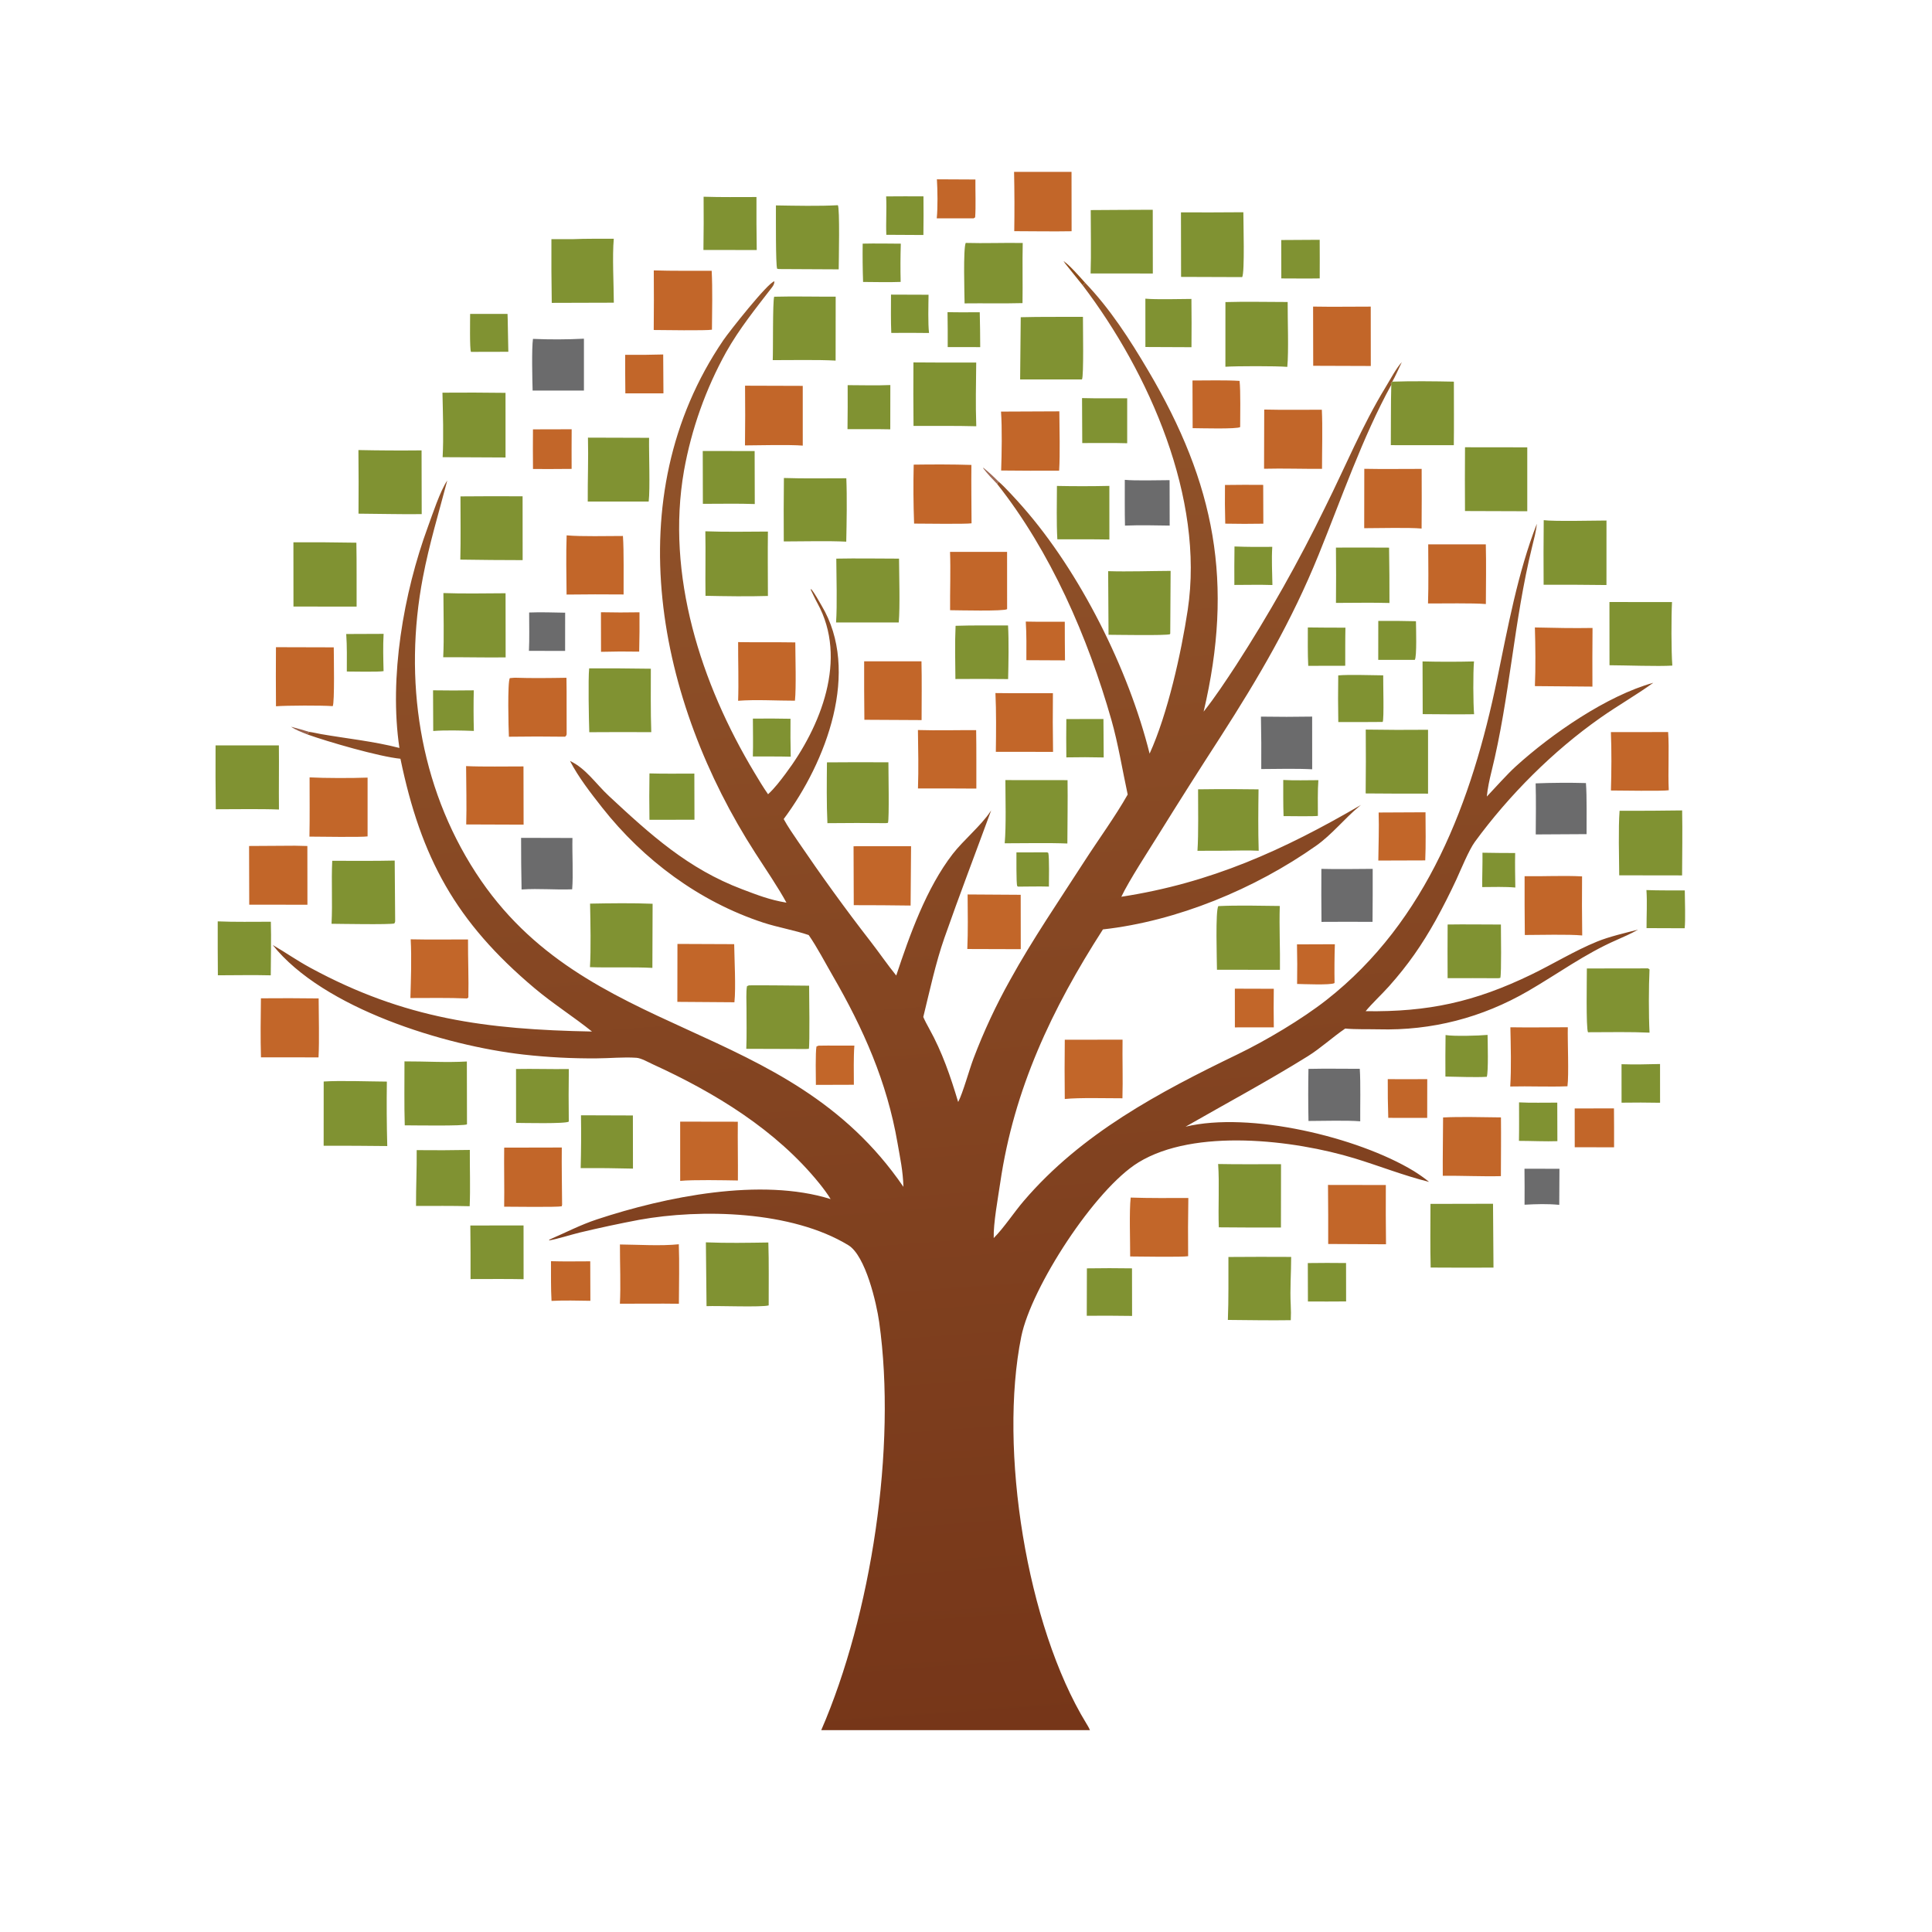
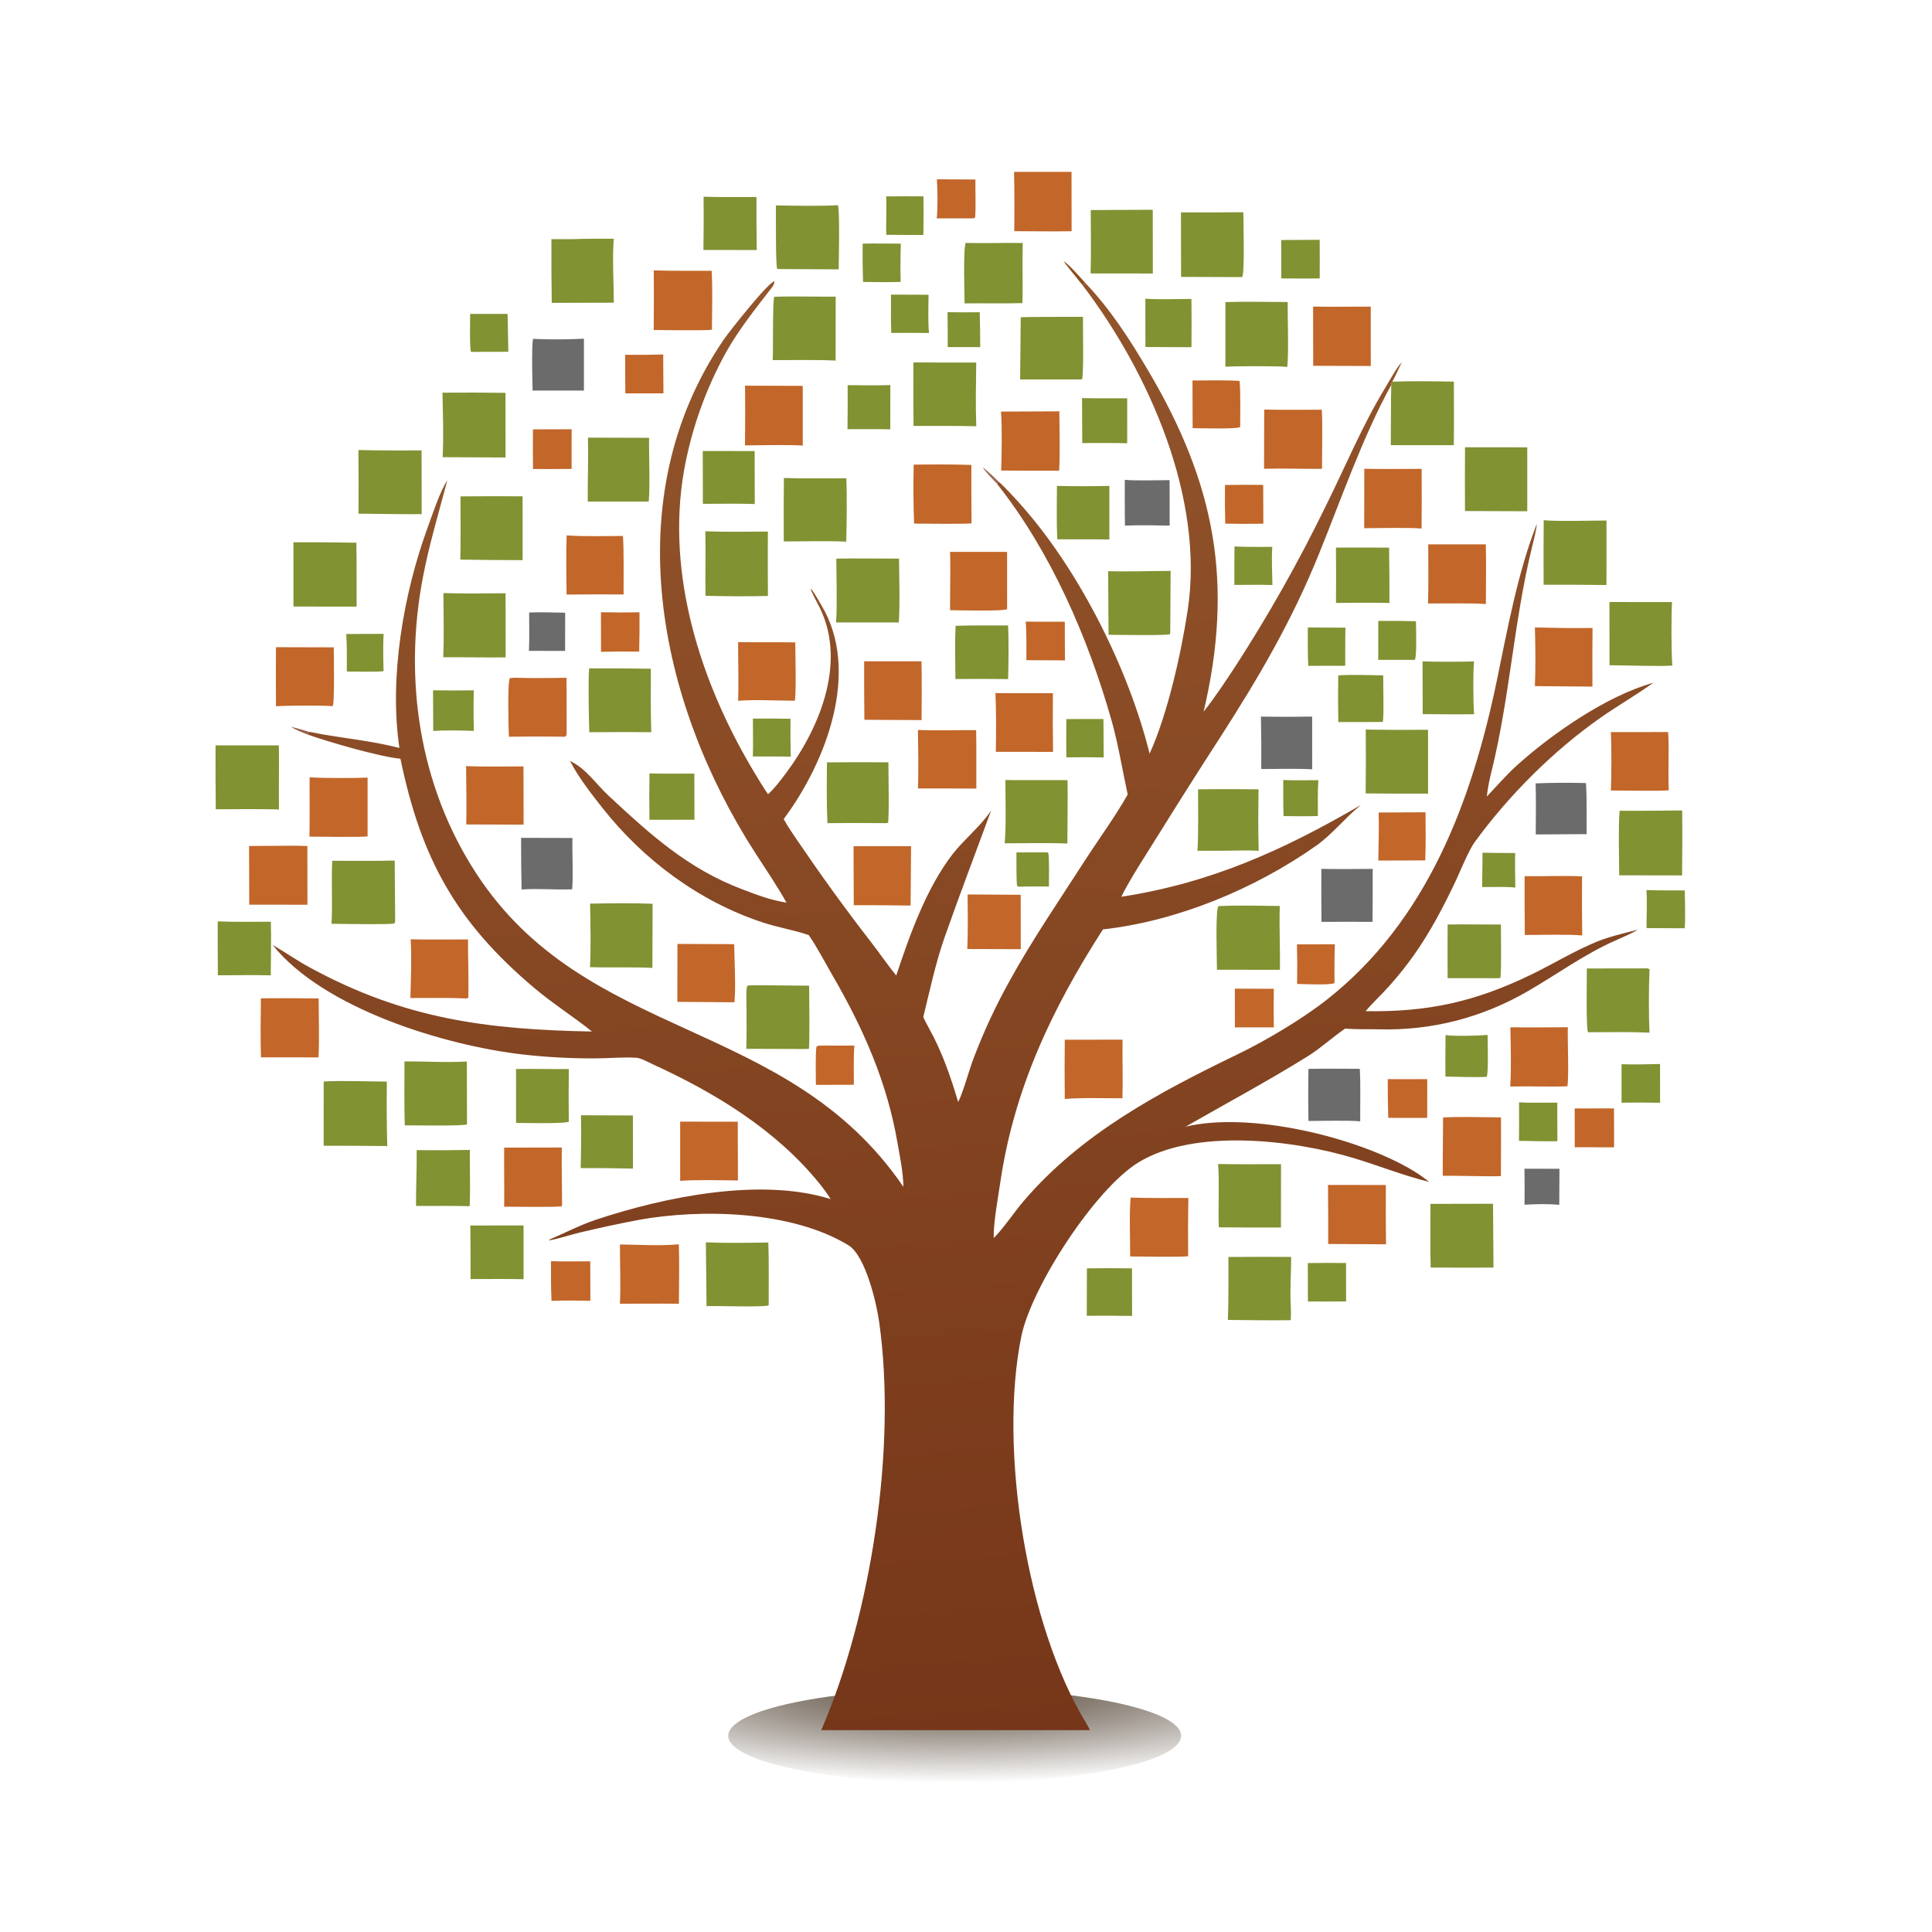
<svg xmlns="http://www.w3.org/2000/svg" width="1024" height="1024" viewBox="0 0 1024 1024">
  <defs>
    <linearGradient id="gradient_0" gradientUnits="userSpaceOnUse" x1="545.523" y1="917.144" x2="488.454" y2="145.972">
      <stop offset="0" stop-color="#763619" />
      <stop offset="1" stop-color="#93552B" />
    </linearGradient>
+     <radialGradient id="ground_gradient" cx="50%" cy="0%" r="100%" fx="50%" fy="0%">
+       <stop offset="0%" stop-color="#5a4a3a" />
+       <stop offset="40%" stop-color="#4a3a2a" stop-opacity="0.6" />
+       <stop offset="100%" stop-color="#3a2a1a" stop-opacity="0" />
+     </radialGradient>
  </defs>
+   <ellipse cx="506" cy="920" rx="120" ry="25" fill="url(#ground_gradient)" />
  <path fill="url(#gradient_0)" d="M416.833 478.426C412.607 470.601 405.28 459.802 400.338 452.136C348.602 371.889 326.429 263.936 383.411 180.266C386.424 175.842 407.09 149.63 410.452 149.092C410.438 150.321 409.953 151.291 409.209 152.255C400.544 163.489 391.885 174.186 384.882 186.608C374.045 206.171 366.5 227.383 362.548 249.395C352.832 304.753 371.538 362.417 399.876 409.531C402.231 413.447 404.459 417.218 407.091 420.965C410.611 417.736 413.553 413.828 416.438 409.98C435.031 385.176 449.527 349.217 433.255 319.715C431.965 317.376 430.823 314.787 429.63 312.387L430.011 312.315C432.138 314.922 433.697 318.038 435.423 320.923C456.278 355.784 437.895 403.911 415.373 434.112C417.579 438.179 420.364 442.157 422.968 445.984C435.236 464.016 447.937 481.653 461.32 498.875C465.97 504.86 470.243 511.161 475.024 517.051C482.192 495.454 490.98 470.749 504.936 452.659C510.546 445.387 519.933 437.666 524.915 430.154L525.357 429.477C517.117 451.978 508.465 474.53 500.546 497.126C495.899 510.383 492.724 525.335 489.36 539.024C490.139 540.885 491.467 543.348 492.464 545.144C499.421 557.681 503.74 570.403 507.85 584.084C510.41 579.182 513.603 567.309 515.969 561.046C521.402 546.707 527.892 532.791 535.384 519.412C546.901 498.451 561.816 476.599 574.824 456.401C582.047 445.184 591.191 432.664 597.699 421.114C594.933 408.304 592.619 394.023 589.062 381.554C576.559 337.732 556.874 292.337 528.495 256.499L529.246 255.24C532.505 257.981 539.024 265.199 541.931 268.499C572.488 303.186 598.203 354.863 609.317 399.438C618.892 378.439 626.083 346.049 629.525 323.249C638.456 264.099 609.048 197.525 573.822 151.201L575.094 149.815C588.474 163.796 598.753 179.818 608.568 196.425C644.13 256.603 654.002 308.914 637.949 377.183C644.172 369.34 649.674 360.917 655.179 352.557C672.608 325.573 688.393 297.562 702.45 268.678C713.05 247.428 721.947 225.613 734.388 205.224C736.687 201.456 740.084 195.032 742.985 191.948C741.608 194.812 739.458 199.677 737.946 202.285L737.19 203.341L737.41 203.969C722.196 231.648 710.793 264.749 698.879 294.073C684.526 329.401 667.313 358.756 646.83 390.653C635.803 407.686 624.936 424.821 614.23 442.057C608.671 451.036 598.543 466.464 594.326 475.3C641.835 468.008 680.256 450.589 721.353 426.627L720.6 427.242C712.582 433.847 706.071 442.26 697.576 448.254C665.155 471.13 623.941 488.212 584.579 492.606C557.511 534.684 537.416 577.187 530.141 626.912C529.009 634.65 526.442 648.47 526.691 656.203C532.141 650.729 537.469 642.521 542.599 636.54C573.233 600.729 614.255 578.965 655.967 558.801C670.921 551.572 690.077 540.189 703.049 530.018C756.49 488.114 780.201 424.445 793.508 359.982C799.083 332.979 804.463 303.404 814.553 277.622C814.201 281.508 813.01 285.909 812.063 289.756C802.388 329.027 800.248 369.726 790.514 408.959C789.429 413.335 788.49 417.704 788.041 422.195C792.684 417.326 798.672 410.496 803.452 406.158C822.449 388.921 851.674 368.738 876.284 361.887C867.223 368.434 857.678 373.828 848.286 380.422C823.133 398.079 799.828 421.43 781.707 446.202C778.561 450.503 774.346 460.816 771.977 465.995C768.564 473.354 764.896 480.593 760.98 487.697C753.584 500.921 746.322 511.392 736.243 522.707C732.649 526.742 726.966 532.083 723.814 535.951C756.905 536.42 781.515 531.108 811.596 516.553C823.204 510.937 834.578 503.915 846.473 499.061C852.939 496.422 861.328 494.484 868.193 492.732C864.636 494.778 860.457 496.631 856.669 498.284C840.087 505.519 825.506 516.248 809.874 525.303C785.508 539.419 758.845 546.314 730.729 545.565C725.049 545.44 718.729 545.666 712.984 545.158C706.241 549.748 699.983 555.583 693.131 559.846C672.011 572.984 649.979 584.791 628.381 597.164C662.375 588.992 719.475 602.589 749.272 620.638C752.116 622.395 754.847 624.327 757.45 626.424C744.133 623.149 730.716 617.826 717.953 613.946C685.624 604.119 633.13 597.883 603.387 616.11C580.3 630.258 546.596 682.284 541.301 708.406C529.209 768.066 544.177 861.727 575.688 913.311C576.34 914.376 577.01 915.431 577.698 917L435.284 917C461.773 855.91 475.378 767.219 465.98 700.71C464.605 690.863 458.799 665.565 449.659 659.993C419.58 641.657 371.6 640.593 338.738 646.537C328.162 648.543 317.633 650.798 307.163 653.301C302.424 654.473 295.403 656.721 290.953 657.451L291.283 656.978C299.786 653.315 307.538 649.223 316.482 646.269C352.765 634.284 403.311 623.966 440.248 635.54C438.604 632.802 436.331 629.786 434.347 627.327C411.389 598.868 378.852 579.093 345.95 564.074C343.658 563.028 339.86 560.824 337.339 560.65C330.365 560.168 323.28 560.926 316.229 560.953C303.275 561.06 290.327 560.387 277.455 558.939C235.834 554.23 171.387 534.571 144.524 500.852C151.453 504.868 157.103 508.93 164.554 512.975C214.509 540.089 257.817 545.671 313.762 546.729C304.096 538.937 293.264 532.138 283.26 523.716C241.62 488.661 223.14 454.807 212.242 402.157C200.873 401.04 173.626 393.1 162.889 389.258L163.837 387.903C165.802 388.142 168.144 388.736 170.151 389.084C184.013 391.489 198.052 392.898 211.695 396.429C206.136 359.003 213.899 314.351 226.765 279.327C229.178 272.757 233.255 260.234 237.059 254.685C232.471 272.169 227.537 288.227 224.119 306.141C213.852 359.95 222.127 416.256 252.198 462.592C310.752 552.819 416.875 538.42 478.839 629.061C478.553 620.296 477.146 614.174 475.686 605.71C470.126 573.462 457.624 545.256 441.328 517.111C437.373 510.281 433.139 502.112 428.634 495.603C421.576 493.134 412.123 491.502 404.51 489.002C370.693 477.896 341.08 455.874 319.13 427.997C313.15 420.403 306.551 411.917 302.12 403.327C310.577 407.286 315.776 415.425 322.767 421.929C344.803 442.43 364.684 460.486 393.337 471.317C401.557 474.424 407.841 476.919 416.833 478.426Z" />
  <path fill="#809232" d="M858.41 429.721C869.463 429.766 880.517 429.706 891.57 429.54C891.785 440.859 891.597 452.64 891.543 463.984L858.217 463.936C858.147 454.659 857.707 438.695 858.41 429.721Z" />
  <path fill="#809232" d="M155.516 287.439C166.641 287.375 177.766 287.442 188.889 287.641C189.099 298.747 188.949 310.353 189.013 321.516L155.543 321.482L155.516 287.439Z" />
  <path fill="#809232" d="M114.253 395.084L147.814 395.067C147.945 406.384 147.718 417.707 147.856 429.064C137.496 428.66 124.902 428.948 114.373 428.923C114.228 417.644 114.188 406.364 114.253 395.084Z" />
  <path fill="#809232" d="M373.847 281.596C384.537 282.005 396.266 281.792 407.011 281.737C406.865 293.015 406.993 304.569 407.01 315.87C396.647 316.193 384.32 316.019 373.932 315.79C373.765 304.38 374.068 292.978 373.847 281.596Z" />
  <path fill="#809232" d="M818.205 275.703C823.259 276.402 845.12 275.931 851.471 275.89L851.457 310.079C840.356 309.929 829.254 309.884 818.152 309.944C818.073 298.53 818.09 287.116 818.205 275.703Z" />
  <path fill="#809232" d="M171.561 573.226C180.227 572.638 195.954 573.217 205.047 573.269C204.881 584.657 204.952 596.046 205.259 607.43C194.02 607.292 182.78 607.241 171.539 607.276L171.561 573.226Z" />
  <path fill="#809232" d="M234.511 208.128C245.652 208.035 256.795 208.065 267.935 208.218L267.945 242.476L234.599 242.315C235.189 231.609 234.744 218.978 234.511 208.128Z" />
  <path fill="#809232" d="M649.5 160.111C659.897 159.789 671.968 160.067 682.489 160.072C682.432 169.044 683.096 186.269 682.295 194.447C676.482 193.955 655.359 193.993 649.488 194.382L649.5 160.111Z" />
  <path fill="#809232" d="M645.768 480.26C655.339 479.757 668.674 480.069 678.308 480.182C677.956 491.753 678.56 502.608 678.396 514.02L645.016 513.995C645.015 509.558 644.1 482.175 645.768 480.26Z" />
  <path fill="#809232" d="M189.972 238.537C201.125 238.768 212.282 238.826 223.437 238.712L223.514 272.496C212.513 272.643 201.07 272.306 190.013 272.253C190.103 261.014 190.09 249.775 189.972 238.537Z" />
  <path fill="#809232" d="M625.932 112.564C636.956 112.606 647.979 112.581 659.003 112.491C658.989 117.17 659.818 144.833 658.356 146.87L625.993 146.758L625.932 112.564Z" />
  <path fill="#809232" d="M443.253 296.085C454.049 295.864 465.654 296.075 476.508 296.087C476.548 304.969 477.087 321.683 476.353 329.932L443.133 329.924C443.78 320.481 443.302 305.899 443.253 296.085Z" />
  <path fill="#809232" d="M758.185 638.087L791.333 638.015L791.58 671.854C780.48 671.91 769.381 671.901 758.281 671.826C757.991 660.78 758.175 649.174 758.185 638.087Z" />
  <path fill="#809232" d="M444.056 108.765C445.192 109.949 444.554 138.892 444.526 142.762L412.875 142.603L411.912 142.446C411.068 140.723 411.281 113.633 411.255 108.873C421.359 109.039 434.092 109.321 444.056 108.765Z" />
  <path fill="#809232" d="M312.75 478.941C322.939 478.744 335.817 478.575 345.898 479.016L345.778 513.003C335.505 512.456 323.422 512.976 312.691 512.61C313.258 503.48 312.95 488.34 312.75 478.941Z" />
  <path fill="#809232" d="M770.583 202.284C770.577 213.423 770.698 224.841 770.55 235.957L737.163 235.942C737.26 225.503 737.128 214.309 737.41 203.969L737.19 203.341L737.946 202.285C747.977 201.937 760.47 202.066 770.583 202.284Z" />
  <path fill="#809232" d="M873.491 513.264L874.281 513.782C873.839 523.016 873.803 538.032 874.292 547.324C864.241 546.857 853.107 547.088 842.972 547.1L841.685 547.139C840.553 545.228 841.088 517.656 841.068 513.31L873.491 513.264Z" />
  <path fill="#809232" d="M176.089 456.238C186.954 456.235 198.381 456.375 209.2 456.116L209.445 488.125C209.419 488.831 209.337 488.752 209.004 489.457C206.511 490.145 180.061 489.655 175.719 489.62C176.301 478.502 175.556 467.083 176.089 456.238Z" />
  <path fill="#809232" d="M776.486 237.059L809.488 237.099L809.487 270.97L776.475 270.859C776.401 259.593 776.404 248.326 776.486 237.059Z" />
  <path fill="#809232" d="M415.487 253.344C425.886 253.715 438.063 253.476 448.572 253.494C448.986 263.492 448.752 277.026 448.532 287.093C439.002 286.602 425.213 286.983 415.417 286.98C415.34 275.768 415.363 264.556 415.487 253.344Z" />
  <path fill="#809232" d="M410.329 157.269C420.822 156.98 432.295 157.304 442.93 157.221L442.892 191.123C433.329 190.58 419.407 190.914 409.565 190.879C409.829 185.573 409.465 160.075 410.329 157.269Z" />
  <path fill="#809232" d="M723.879 386.695C734.882 386.875 745.887 386.908 756.891 386.793L756.897 420.647C745.874 420.67 734.852 420.633 723.83 420.535C723.954 409.256 723.971 397.975 723.879 386.695Z" />
  <path fill="#809232" d="M235.016 314.335C245.264 314.724 257.648 314.482 267.959 314.433L267.999 348.43C257.179 348.574 245.862 348.272 234.907 348.346C235.424 338.476 235.031 324.473 235.016 314.335Z" />
  <path fill="#809232" d="M214.38 562.553C225.314 562.504 236.467 563.255 247.447 562.611L247.513 595.905C246.322 596.913 218.659 596.443 214.528 596.448C214.188 585.642 214.404 573.452 214.38 562.553Z" />
  <path fill="#809232" d="M396.983 522.256C407.527 522.174 418.292 522.361 428.852 522.435C428.877 526.407 429.255 553.592 428.704 555.898L427.125 555.993L395.546 555.895C395.846 548.656 395.639 541.487 395.659 534.263C395.667 531.358 395.364 525.294 395.934 522.678L396.983 522.256Z" />
  <path fill="#809232" d="M484.139 192.083C495.231 192.171 506.322 192.2 517.414 192.168C517.332 204.254 517.006 213.509 517.448 225.924C506.715 225.618 494.974 225.794 484.184 225.749C484.076 214.527 484.062 203.305 484.139 192.083Z" />
  <path fill="#809232" d="M303.4 126.764C310.439 126.456 318.213 126.567 325.315 126.539C324.476 135.782 325.304 150.667 325.341 160.431L313.75 160.463L292.44 160.527C292.263 149.271 292.204 138.013 292.261 126.756C295.974 126.795 299.687 126.797 303.4 126.764Z" />
  <path fill="#809232" d="M651.087 666.227C662.173 666.139 673.261 666.128 684.347 666.194C684.355 674.648 683.659 683.174 684.122 691.666C684.264 694.264 684.267 697.133 684.142 699.725C673.299 699.903 661.659 699.676 650.793 699.591C651.233 688.845 651.046 677.05 651.087 666.227Z" />
  <path fill="#809232" d="M312.269 354.251C323.166 354.206 334.063 354.267 344.959 354.435C344.961 365.512 344.807 377.027 345.191 388.063C334.237 387.997 323.283 388.004 312.329 388.085C312.1 381.471 311.687 359.809 312.269 354.251Z" />
  <path fill="#809232" d="M593.431 111.254L610.984 111.179L611.023 144.98L597.977 144.938L578.042 144.94C578.396 134.433 578.102 122.001 578.111 111.35L593.431 111.254Z" />
  <path fill="#809232" d="M587.347 302.728C597.892 303.062 609.762 302.629 620.455 302.578L620.255 335.845L620.069 336.15C618.084 336.935 591.543 336.459 587.548 336.443L587.347 302.728Z" />
  <path fill="#809232" d="M374.133 658.465C385.166 658.922 396.202 658.718 407.238 658.551C407.59 669.122 407.384 681.211 407.419 691.89C403.645 692.968 380.341 692.017 374.482 692.286L374.133 658.465Z" />
  <path fill="#809232" d="M244.063 263.098C255.037 262.995 266.011 262.979 276.985 263.05L277.013 296.882C266.001 296.872 254.989 296.78 243.978 296.605C244.256 285.798 244.049 273.981 244.063 263.098Z" />
  <path fill="#809232" d="M532.875 413.461L565.825 413.493C565.971 424.527 565.768 436.016 565.728 447.077C555.597 446.658 542.841 446.972 532.515 446.961C533.325 437.395 532.901 423.315 532.875 413.461Z" />
  <path fill="#809232" d="M853.039 319.087L886.198 319.106C885.799 326.807 885.779 345.243 886.372 352.779C878.903 353.284 861.371 352.618 853.067 352.592L853.039 319.087Z" />
  <path fill="#809232" d="M645.639 616.948C656.539 617.171 668.025 617.023 678.97 617.041L678.925 650.617C667.948 650.647 656.971 650.61 645.994 650.506C645.586 639.451 646.376 627.661 645.639 616.948Z" />
  <path fill="#809232" d="M311.628 231.956L344.031 232.053C343.882 240.09 344.624 259.077 343.814 265.826L311.519 265.827C311.44 254.584 311.913 243.144 311.628 231.956Z" />
  <path fill="#809232" d="M541.013 168.133C551.69 167.836 563.222 168.018 573.983 167.933C573.943 172.084 574.489 199.588 573.463 201.104L540.69 201.123L541.013 168.133Z" />
  <path fill="#809232" d="M438.3 404.072C449.159 403.972 460.019 403.962 470.878 404.042C470.853 408.463 471.38 433.854 470.641 436.131L469.574 436.283C459.232 436.173 448.89 436.177 438.548 436.294C438.063 426.292 438.207 414.067 438.3 404.072Z" />
  <path fill="#809232" d="M653.779 418.255L667.054 418.371C666.916 428.847 666.798 440.505 667.134 450.918C661.995 450.609 654.099 450.872 648.75 450.897L634.678 450.94C635.301 441.657 634.968 427.982 635.006 418.353C641.166 418.216 647.596 418.28 653.779 418.255Z" />
  <path fill="#809232" d="M511.846 128.751C521.944 129.037 531.976 128.611 542.065 128.788C541.831 139.326 542.12 150.055 541.954 160.656C531.995 160.928 521.327 160.676 511.251 160.802C511.191 155.816 510.457 131.914 511.846 128.751Z" />
  <path fill="#C26629" d="M328.576 659.599C338.267 659.685 350.24 660.484 359.781 659.486C360.16 669.142 359.855 681.165 359.826 691.023C349.556 690.87 338.858 691.01 328.556 691.006C329.072 681.294 328.541 669.614 328.576 659.599Z" />
  <path fill="#C26629" d="M346.517 143.317C356.489 143.637 367.181 143.487 377.205 143.522C377.714 153.145 377.42 164.936 377.347 174.744C374.613 175.31 350.822 174.943 346.488 174.908C346.596 164.378 346.606 153.847 346.517 143.317Z" />
  <path fill="#C26629" d="M394.893 204.423L425.472 204.519L425.48 236.189C418.679 235.608 401.856 236.023 394.853 236.073C394.989 225.524 395.002 214.973 394.893 204.423Z" />
  <path fill="#C26629" d="M156.354 448.245L162.912 448.401L162.946 479.529L139.25 479.507L132.1 479.511L132.017 448.394L156.354 448.245Z" />
  <path fill="#C26629" d="M164.086 412.022C172.023 412.466 186.802 412.456 194.83 412.15L194.827 443.31C191.85 443.812 168.413 443.449 164.011 443.424C164.217 433.195 164.067 422.301 164.086 412.022Z" />
  <path fill="#C26629" d="M530.555 218.157L561.474 218.022C561.511 227.51 561.94 240.354 561.363 249.471C551.119 249.524 540.875 249.494 530.631 249.382C530.934 240.842 531.18 226.609 530.555 218.157Z" />
  <path fill="#C26629" d="M756.983 288.519L787.514 288.511C787.767 298.888 787.577 309.745 787.541 320.157C780.575 319.56 764.641 319.901 756.879 319.84C757.211 309.632 757.011 298.777 756.983 288.519Z" />
  <path fill="#C26629" d="M723.105 248.475C732.945 248.679 743.613 248.509 753.508 248.52C753.564 259.061 753.554 269.602 753.478 280.143C746.745 279.51 730.51 279.956 723.057 279.952L723.105 248.475Z" />
  <path fill="#C26629" d="M695.966 162.494C705.886 162.682 716.552 162.51 726.522 162.51L726.552 193.983L696.024 193.879L695.966 162.494Z" />
  <path fill="#C26629" d="M138.295 529.121C148.494 529.029 158.693 529.051 168.891 529.186C168.916 538.787 169.303 551.021 168.822 560.436L138.319 560.407C138.019 550.384 138.157 539.122 138.295 529.121Z" />
  <path fill="#C26629" d="M484.279 246.27C494.107 246.133 505.078 246.104 514.862 246.425C514.749 256.657 514.903 267.122 514.943 277.371C512.184 277.848 489.185 277.535 484.49 277.519C484.103 267.107 484.033 256.686 484.279 246.27Z" />
  <path fill="#C26629" d="M267.229 608.27L297.762 608.205C297.642 618.09 297.866 628.636 297.926 638.565L297.713 639.362C295.401 639.894 271.194 639.585 267.217 639.57C267.385 629.262 267.092 618.696 267.229 608.27Z" />
  <path fill="#C26629" d="M703.867 628.038L734.522 628.087C734.456 638.555 734.487 649.024 734.614 659.492L703.973 659.336C704.002 648.903 703.966 638.47 703.867 628.038Z" />
  <path fill="#C26629" d="M670.066 217.077C679.99 217.318 690.624 217.152 700.602 217.167C701.058 226.388 700.679 238.896 700.697 248.483C690.455 248.583 680.207 248.181 669.976 248.45L670.066 217.077Z" />
  <path fill="#C26629" d="M764.862 592.28C774.256 591.781 785.986 592.171 795.54 592.245C795.65 602.565 795.529 613.046 795.503 623.379C785.965 623.633 774.613 623.086 764.702 623.183C764.627 613.03 764.834 602.481 764.862 592.28Z" />
  <path fill="#C26629" d="M272.79 359.207C281.801 359.51 291.227 359.389 300.236 359.234C300.412 368.615 300.242 378.491 300.332 387.918C300.348 389.629 300.396 389.657 299.496 390.474C289.575 390.33 279.652 390.332 269.731 390.481C269.52 386.636 268.894 361.021 270.244 359.416L272.79 359.207Z" />
  <path fill="#C26629" d="M537.478 91.105L567.929 91.094L567.972 122.557C558.163 122.743 547.444 122.536 537.575 122.521C537.737 112.049 537.705 101.575 537.478 91.105Z" />
  <path fill="#C26629" d="M599.29 634.74C609.389 635.086 619.722 634.966 629.844 634.959C629.665 645.241 629.63 655.526 629.738 665.81C626.794 666.364 603.627 665.991 599.01 665.956C599.049 657.91 598.461 641.995 599.29 634.74Z" />
  <path fill="#C26629" d="M564.356 551.085L594.978 551.045C594.822 561.325 595.211 571.892 594.913 582.115C586.383 582.135 572.256 581.698 564.352 582.487C564.23 572.02 564.232 561.552 564.356 551.085Z" />
  <path fill="#C26629" d="M486.52 386.931C496.378 387.236 507.405 386.939 517.383 386.984C517.558 397.162 517.454 407.762 517.484 417.969C507.17 417.891 496.856 417.871 486.543 417.908C486.899 407.559 486.669 397.281 486.52 386.931Z" />
  <path fill="#C26629" d="M808.07 464.407C818.168 464.565 828.415 463.988 838.527 464.497C838.436 474.936 838.462 485.376 838.605 495.815C831.463 495.119 815.872 495.565 808.186 495.565C808.076 485.179 808.037 474.793 808.07 464.407Z" />
  <path fill="#C26629" d="M146.261 343.024L176.899 343.107C176.914 346.919 177.423 372.839 176.337 374.272C170.715 373.827 151.983 373.888 146.277 374.34C146.193 363.902 146.187 353.463 146.261 343.024Z" />
  <path fill="#C26629" d="M360.501 594.49L391.058 594.537C390.946 604.922 391.184 615.306 391.102 625.684C383.817 625.558 367.333 625.22 360.51 625.901L360.501 594.49Z" />
  <path fill="#C26629" d="M800.531 544.482C810.464 544.643 820.996 544.474 830.971 544.461C830.793 551.748 831.601 569.666 830.784 575.748C820.973 576.145 810.452 575.615 800.456 575.871C801.076 566.252 800.733 554.215 800.531 544.482Z" />
  <path fill="#C26629" d="M452.402 448.527L482.886 448.503L482.642 479.962C472.598 479.819 462.553 479.751 452.508 479.756L452.402 448.527Z" />
  <path fill="#C26629" d="M217.672 497.856C227.494 498.078 238.196 497.912 248.059 497.927C248.003 507.987 248.471 518.806 248.243 528.685L247.551 529.203C237.92 528.771 227.235 528.98 217.524 528.978C217.798 519.133 218.215 507.661 217.672 497.856Z" />
  <path fill="#C26629" d="M458.018 350.508L488.398 350.515C488.644 360.547 488.458 371.558 488.466 381.662L458.138 381.499C458.027 371.169 457.987 360.839 458.018 350.508Z" />
  <path fill="#C26629" d="M813.519 332.567C823.984 332.798 833.585 333.014 844.075 332.831C843.983 343.191 843.965 353.552 844.019 363.913L813.523 363.653C813.943 354.353 813.807 341.882 813.519 332.567Z" />
  <path fill="#C26629" d="M247.042 406.048C256.039 406.472 268.348 406.195 277.457 406.222L277.519 437.084L247.103 436.975C247.4 427.434 247.078 415.741 247.042 406.048Z" />
  <path fill="#C26629" d="M853.805 388.042L884.144 388.003C884.787 396.955 884.007 408.948 884.48 418.84C881.98 419.372 857.798 419.007 853.822 418.978C854.122 409.581 854.204 397.384 853.805 388.042Z" />
  <path fill="#C26629" d="M300.332 283.747C308.105 284.459 322.006 284.073 330.167 284.081C330.75 292.365 330.452 306.379 330.516 315.082C320.443 314.986 310.37 315.004 300.299 315.135C300.202 304.943 299.972 293.88 300.332 283.747Z" />
  <path fill="#C26629" d="M527.604 367.338C537.688 367.497 547.953 367.341 558.067 367.405C557.95 377.772 557.974 388.14 558.14 398.507L527.813 398.483C527.958 388.667 528.065 377.074 527.604 367.338Z" />
  <path fill="#C26629" d="M503.538 292.51L533.774 292.513L533.791 322.841C532.512 324.081 507.308 323.442 503.568 323.421C503.483 313.276 503.905 302.546 503.538 292.51Z" />
  <path fill="#C26629" d="M391.224 340.328C401.241 340.522 411.429 340.315 421.525 340.489C421.558 348.151 422.056 364.551 421.338 371.382C411.767 371.398 400.692 370.693 391.216 371.427C391.568 361.926 391.178 350.072 391.224 340.328Z" />
  <path fill="#C26629" d="M359.061 500.3L389.135 500.424C389.247 508.571 390.07 523.461 389.257 531.223L359.013 531.006L359.061 500.3Z" />
  <path fill="#809232" d="M220.855 609.595C230.242 609.7 239.631 609.665 249.018 609.488C248.956 619.109 249.352 629.825 248.934 639.318C239.578 639.062 229.884 639.181 220.501 639.178C220.457 629.257 220.954 619.418 220.855 609.595Z" />
  <path fill="#809232" d="M708.077 290.237C717.464 290.187 726.852 290.195 736.239 290.259C736.399 300.036 736.467 309.815 736.442 319.593C727.263 319.338 717.324 319.538 708.089 319.55C708.19 309.78 708.186 300.008 708.077 290.237Z" />
  <path fill="#C26629" d="M512.856 474.081L540.994 474.261L541.025 503.081L512.689 502.995C513.111 493.475 512.92 483.635 512.856 474.081Z" />
  <path fill="#809232" d="M767.274 490.008C776.55 489.855 786.199 490.032 795.515 490.024C795.53 494.437 795.863 515.742 795.207 518.305L794.125 518.482C785.171 518.425 776.217 518.415 767.263 518.453C767.208 508.972 767.211 499.49 767.274 490.008Z" />
  <path fill="#809232" d="M249.287 649.54L277.491 649.513L277.515 678.001C268.305 677.807 258.645 677.942 249.401 677.931C249.434 668.467 249.396 659.003 249.287 649.54Z" />
  <path fill="#809232" d="M115.398 488.344C124.371 488.742 134.501 488.532 143.558 488.541C143.826 497.512 143.539 507.866 143.509 516.944C134.428 516.714 124.613 516.911 115.477 516.924C115.35 507.448 115.417 497.831 115.398 488.344Z" />
  <path fill="#809232" d="M506.48 331.688C515.559 331.395 525.16 331.523 534.278 331.502C534.752 338.972 534.518 352.378 534.322 359.93C525.01 359.818 515.697 359.805 506.385 359.892C506.293 350.997 506.062 340.482 506.48 331.688Z" />
  <path fill="#809232" d="M273.509 566.592C282.639 566.41 292.149 566.748 301.489 566.605C301.356 575.89 301.35 585.176 301.472 594.461C299.994 595.728 277.222 595.169 273.529 595.159L273.509 566.592Z" />
  <path fill="#809232" d="M372.927 104.269C382.082 104.573 391.75 104.428 400.946 104.428C400.895 113.793 400.943 123.158 401.09 132.521L372.834 132.481C372.978 123.078 373.009 113.673 372.927 104.269Z" />
  <path fill="#809232" d="M560.197 257.557C569.46 257.749 578.726 257.742 587.989 257.536L587.995 285.954C578.93 285.777 569.508 285.871 560.413 285.833C559.906 277.027 560.172 266.482 560.197 257.557Z" />
  <path fill="#809232" d="M372.472 239.034L399.974 239.073L400.046 267.151C391.456 266.819 381.252 267.061 372.535 267.04L372.472 239.034Z" />
  <path fill="#809232" d="M307.933 591.122L335.442 591.216L335.486 619.391C326.25 619.146 317.011 619.056 307.772 619.122C308.017 609.791 308.071 600.456 307.933 591.122Z" />
  <path fill="#6B6B6C" d="M700.352 460.518C709.2 460.749 718.664 460.55 727.556 460.514C727.586 469.879 727.558 479.244 727.472 488.609C718.453 488.551 709.433 488.554 700.414 488.616C700.316 479.25 700.295 469.884 700.352 460.518Z" />
  <path fill="#6B6B6C" d="M693.51 566.529C702.347 566.323 711.818 566.492 720.705 566.489C721.216 574.018 720.876 586.462 720.946 594.325C713.973 593.722 700.901 594.122 693.526 594.138C693.34 584.936 693.334 575.731 693.51 566.529Z" />
  <path fill="#6B6B6C" d="M668.321 379.826C677.368 379.976 686.417 379.972 695.464 379.814L695.487 407.735C687.347 407.309 676.77 407.552 668.491 407.61C668.57 398.348 668.513 389.086 668.321 379.826Z" />
  <path fill="#809232" d="M753.979 350.568C763.067 350.797 772.16 350.799 781.249 350.573C780.715 356.594 780.813 372.806 781.298 378.55C772.33 378.703 763.049 378.544 754.058 378.504L753.979 350.568Z" />
  <path fill="#6B6B6C" d="M282.49 179.612C291.489 180.004 300.5 179.97 309.495 179.511L309.498 207L282.299 206.998C282.14 201.638 281.741 184.568 282.49 179.612Z" />
  <path fill="#6B6B6C" d="M276.188 444.075L303.412 444.145C303.208 452.26 303.889 463.83 303.261 471.35C294.522 471.72 285.979 470.812 276.445 471.442C276.26 462.321 276.174 453.198 276.188 444.075Z" />
  <path fill="#6B6B6C" d="M813.921 415.203C821.714 414.866 832.846 414.791 840.579 415.044C841.15 422.47 840.855 434.305 840.919 442.112L813.974 442.264C814.016 433.339 814.179 424.097 813.921 415.203Z" />
  <path fill="#C26629" d="M632.04 201.676C639.743 201.67 649.462 201.418 656.996 201.878C657.607 207.383 657.299 220.532 657.313 226.349C655.766 227.527 635.689 226.951 632.126 226.929L632.04 201.676Z" />
  <path fill="#C26629" d="M730.711 430.649L755.55 430.529C755.584 438.847 755.771 447.774 755.407 456.031L730.533 456.112C730.638 447.519 730.969 439.254 730.711 430.649Z" />
  <path fill="#809232" d="M607.072 158.3C613.116 158.838 625.008 158.472 631.477 158.441C631.576 166.968 631.585 175.496 631.505 184.023L607.087 183.917L607.072 158.3Z" />
  <path fill="#809232" d="M576.076 672.256C584.044 672.127 592.014 672.126 599.982 672.255L600.029 697.467C592.023 697.345 584.016 697.318 576.009 697.385L576.076 672.256Z" />
  <path fill="#809232" d="M709.295 357.976C714.71 357.462 727.197 357.903 733.131 357.944C733.056 361.576 733.63 381.177 732.856 382.645C725.013 382.716 717.17 382.736 709.326 382.704C709.17 374.462 709.16 366.218 709.295 357.976Z" />
  <path fill="#809232" d="M344.23 409.924C351.876 410.167 360.312 410.009 368.019 410.021L368.08 434.476L344.22 434.508C344.096 426.314 344.099 418.118 344.23 409.924Z" />
  <path fill="#6B6B6C" d="M596.164 254.323C601.54 254.866 614.251 254.512 619.909 254.492L619.956 278.574C611.995 278.443 604.23 278.268 596.263 278.581C596.078 270.662 596.19 262.279 596.164 254.323Z" />
  <path fill="#809232" d="M573.506 210.996C581.33 211.2 589.582 211.089 597.439 211.103L597.435 234.928C589.824 234.69 581.3 234.855 573.616 234.832L573.506 210.996Z" />
  <path fill="#809232" d="M449.277 204.136C456.428 204.159 464.848 204.388 471.898 204.079L471.864 227.552C464.469 227.381 456.625 227.494 449.194 227.474C449.294 219.695 449.322 211.916 449.277 204.136Z" />
  <path fill="#809232" d="M766.178 548.591C770.403 549.34 783.945 548.962 788.445 548.517C788.496 552.172 788.945 567.996 788.029 570.727C782.142 571.102 772.137 570.687 766.102 570.6C766.05 563.264 766.076 555.927 766.178 548.591Z" />
  <path fill="#809232" d="M229.527 365.882C236.721 365.996 243.916 365.998 251.11 365.888C250.95 373.06 250.966 380.235 251.156 387.406C244.985 387.17 235.666 386.943 229.62 387.442L229.527 365.882Z" />
  <path fill="#C26629" d="M292.033 668.458C298.688 668.68 306.128 668.527 312.843 668.524L312.911 689.456C306.091 689.362 299.125 689.153 292.325 689.503C291.928 683.057 292.072 675.03 292.033 668.458Z" />
  <path fill="#C26629" d="M282.483 227.57L302.994 227.518C302.944 234.521 302.938 241.524 302.973 248.526C296.201 248.634 289.283 248.574 282.498 248.583C282.427 241.579 282.422 234.575 282.483 227.57Z" />
  <path fill="#C26629" d="M834.621 587.499L855.439 587.478C855.498 594.35 855.516 601.222 855.492 608.094L834.641 608.06L834.621 587.499Z" />
  <path fill="#C26629" d="M735.542 571.965C742.519 572.023 749.496 572.021 756.473 571.956L756.447 592.514L735.809 592.483C735.585 585.646 735.496 578.805 735.542 571.965Z" />
  <path fill="#C26629" d="M318.517 324.499C325.324 324.649 332.133 324.659 338.94 324.531C339.002 331.484 338.948 338.438 338.777 345.389C332.037 345.259 325.295 345.289 318.556 345.477L318.517 324.499Z" />
  <path fill="#C26629" d="M654.494 524.015L675.136 524.077C675.036 530.887 675.039 537.698 675.146 544.508L654.513 544.537L654.494 524.015Z" />
  <path fill="#C26629" d="M707.506 500.468C707.287 507.264 707.232 514.065 707.342 520.864L707.198 521.109C704.977 522.206 690.772 521.578 687.488 521.514C687.61 514.523 687.59 507.53 687.429 500.54L707.506 500.468Z" />
  <path fill="#C26629" d="M433.862 554.226C440.048 554.109 446.587 554.233 452.834 554.183C452.353 560.392 452.56 568.562 452.568 574.947L432.441 575.011C432.418 571.213 432.128 557.663 432.757 554.65L433.862 554.226Z" />
  <path fill="#809232" d="M679.081 127.22L699.461 127.098C699.508 133.921 699.513 140.744 699.474 147.567C692.828 147.691 685.801 147.573 679.124 147.573L679.081 127.22Z" />
  <path fill="#C26629" d="M496.58 95.038L516.988 95.14C516.92 101.199 517.268 109.351 516.855 115.194L516.078 115.721C509.551 115.69 503.024 115.691 496.497 115.727C497.079 110.025 496.931 100.807 496.58 95.038Z" />
  <path fill="#C26629" d="M649.265 257.048C656.017 256.949 662.771 256.932 669.524 256.998L669.596 277.57C662.867 277.694 656.137 277.687 649.408 277.548C649.218 270.716 649.17 263.881 649.265 257.048Z" />
  <path fill="#C26629" d="M543.679 329.449C550.495 329.597 557.523 329.529 564.357 329.54C564.354 336.365 564.392 343.19 564.471 350.014L543.999 349.915C544.011 343.107 544.134 336.236 543.679 329.449Z" />
  <path fill="#809232" d="M859.445 564.053C866.111 564.279 873.193 564.116 879.857 563.947L879.87 584.485C873.067 584.352 866.262 584.338 859.459 584.443L859.445 564.053Z" />
  <path fill="#809232" d="M805.126 584.275C811.05 584.611 819.277 584.39 825.385 584.416L825.445 604.844C819.586 605.077 811.243 604.687 805.076 604.685C805.216 598.011 805.115 590.979 805.126 584.275Z" />
  <path fill="#C26629" d="M331.357 188.062C338.075 188.135 344.794 188.074 351.509 187.879L351.639 208.495L331.448 208.499C331.331 201.747 331.384 194.829 331.357 188.062Z" />
  <path fill="#809232" d="M730.519 329.114C737.174 329.034 743.83 329.083 750.483 329.262C750.509 332.175 751.042 348.314 749.855 349.753L730.496 349.745L730.519 329.114Z" />
  <path fill="#809232" d="M693.169 669.451C699.925 669.353 706.681 669.348 713.437 669.434L713.465 689.788C706.823 689.902 699.892 689.804 693.225 689.809L693.169 669.451Z" />
  <path fill="#809232" d="M457.237 129.134C463.855 128.979 470.798 129.11 477.446 129.148C477.237 136.354 477.202 142.228 477.371 149.423C471.204 149.668 463.687 149.473 457.454 149.44C457.215 142.674 457.143 135.903 457.237 129.134Z" />
  <path fill="#809232" d="M269.001 166.38C269.097 166.47 269.336 184.222 269.428 186.453L249.625 186.501C248.88 185.086 249.183 169.194 249.179 166.368L269.001 166.38Z" />
  <path fill="#809232" d="M654.308 289.643C661.189 289.915 667.437 289.912 674.329 289.841C673.897 296.572 674.302 303.318 674.408 310.075C667.975 309.855 660.732 310.018 654.236 310.031C654.19 303.235 654.214 296.439 654.308 289.643Z" />
  <path fill="#809232" d="M472.251 156.15L492.152 156.221C492.091 161.58 491.795 171.478 492.409 176.494C485.739 176.405 479.068 176.393 472.397 176.457C472.116 169.841 472.237 162.807 472.251 156.15Z" />
  <path fill="#809232" d="M872.643 471.755C879.194 472.01 886.37 471.91 892.972 471.936C892.997 476.572 893.4 487.876 892.909 491.997L872.702 491.924C872.669 485.22 873.098 478.406 872.643 471.755Z" />
  <path fill="#809232" d="M693.177 332.559C699.82 332.642 706.463 332.681 713.106 332.675C712.955 339.294 713.03 346.224 713.005 352.869L693.395 352.909C693.058 346.439 693.185 339.106 693.177 332.559Z" />
  <path fill="#809232" d="M399.046 380.887C405.693 380.797 412.34 380.822 418.985 380.963C418.911 387.665 418.952 394.368 419.109 401.069C412.583 400.888 405.592 400.98 399.029 400.949C399.232 394.557 399.062 387.342 399.046 380.887Z" />
  <path fill="#809232" d="M469.675 104.1C476.17 103.99 482.936 104.082 489.454 104.075C489.533 110.903 489.523 117.731 489.423 124.559L469.775 124.452C469.484 117.871 470.023 111.087 469.675 104.1Z" />
  <path fill="#809232" d="M565.181 381.114L584.849 381.091L584.984 401.465C578.386 401.309 571.785 401.297 565.186 401.429C565.1 394.657 565.099 387.885 565.181 381.114Z" />
  <path fill="#6B6B6C" d="M280.459 324.642C286.174 324.398 293.724 324.633 299.543 324.742L299.522 345.003L280.342 344.96C280.657 338.777 280.457 330.951 280.459 324.642Z" />
  <path fill="#809232" d="M183.502 336.038L203.321 335.959C202.945 342.329 203.147 349.341 203.303 355.72C200.785 356.204 187.346 355.942 183.821 355.92C183.825 349.424 183.977 342.486 183.502 336.038Z" />
  <path fill="#809232" d="M680.149 413.397C685.64 413.722 693.137 413.517 698.764 413.502C698.33 418.923 698.513 426.797 698.509 432.433C697.067 432.769 682.765 432.564 680.313 432.55C680.079 426.379 680.17 419.614 680.149 413.397Z" />
  <path fill="#6B6B6C" d="M808.007 619.447L826.542 619.478C826.475 625.85 826.441 632.222 826.44 638.594C819.714 637.984 814.696 638.182 808.043 638.523C808.09 632.165 808.078 625.806 808.007 619.447Z" />
  <path fill="#809232" d="M502.211 165.439C507.679 165.601 513.773 165.489 519.287 165.502C519.441 171.661 519.523 177.821 519.534 183.982L502.304 183.954C502.338 177.782 502.308 171.61 502.211 165.439Z" />
  <path fill="#809232" d="M785.742 451.957C791.42 452.105 797.372 452.071 803.072 452.122C802.926 458.184 803.073 464.342 803.151 470.412C797.815 469.92 791.057 470.129 785.603 470.165C785.553 464.128 785.825 458.133 785.742 451.957Z" />
  <path fill="#809232" d="M555.057 451.757L555.633 452.103C556.198 454.568 555.954 466.626 555.94 469.913C550.854 469.753 544.729 469.915 539.567 469.932L539.149 469.622C538.557 468.121 538.792 454.529 538.729 451.799C544.172 451.824 549.615 451.81 555.057 451.757Z" />
  <path fill="#8C4C1A" d="M573.822 151.201C570.595 147.137 567.323 143.185 564.109 139.084L564.328 138.7L563.713 138.417L563.889 138.68C565.713 139.194 573.251 147.76 575.094 149.815L573.822 151.201Z" />
  <path fill="#98614B" fill-opacity="0.933" d="M528.495 256.499C525.624 253.519 523.577 251.402 521.078 248.141L521.221 247.926C524.375 250.514 526.351 252.349 529.246 255.24L528.495 256.499Z" />
  <path fill="#98614B" d="M162.889 389.258C159.945 388.071 156.828 386.999 154.251 385.182C157.467 386.015 160.663 386.923 163.837 387.903L162.889 389.258Z" />
</svg>
